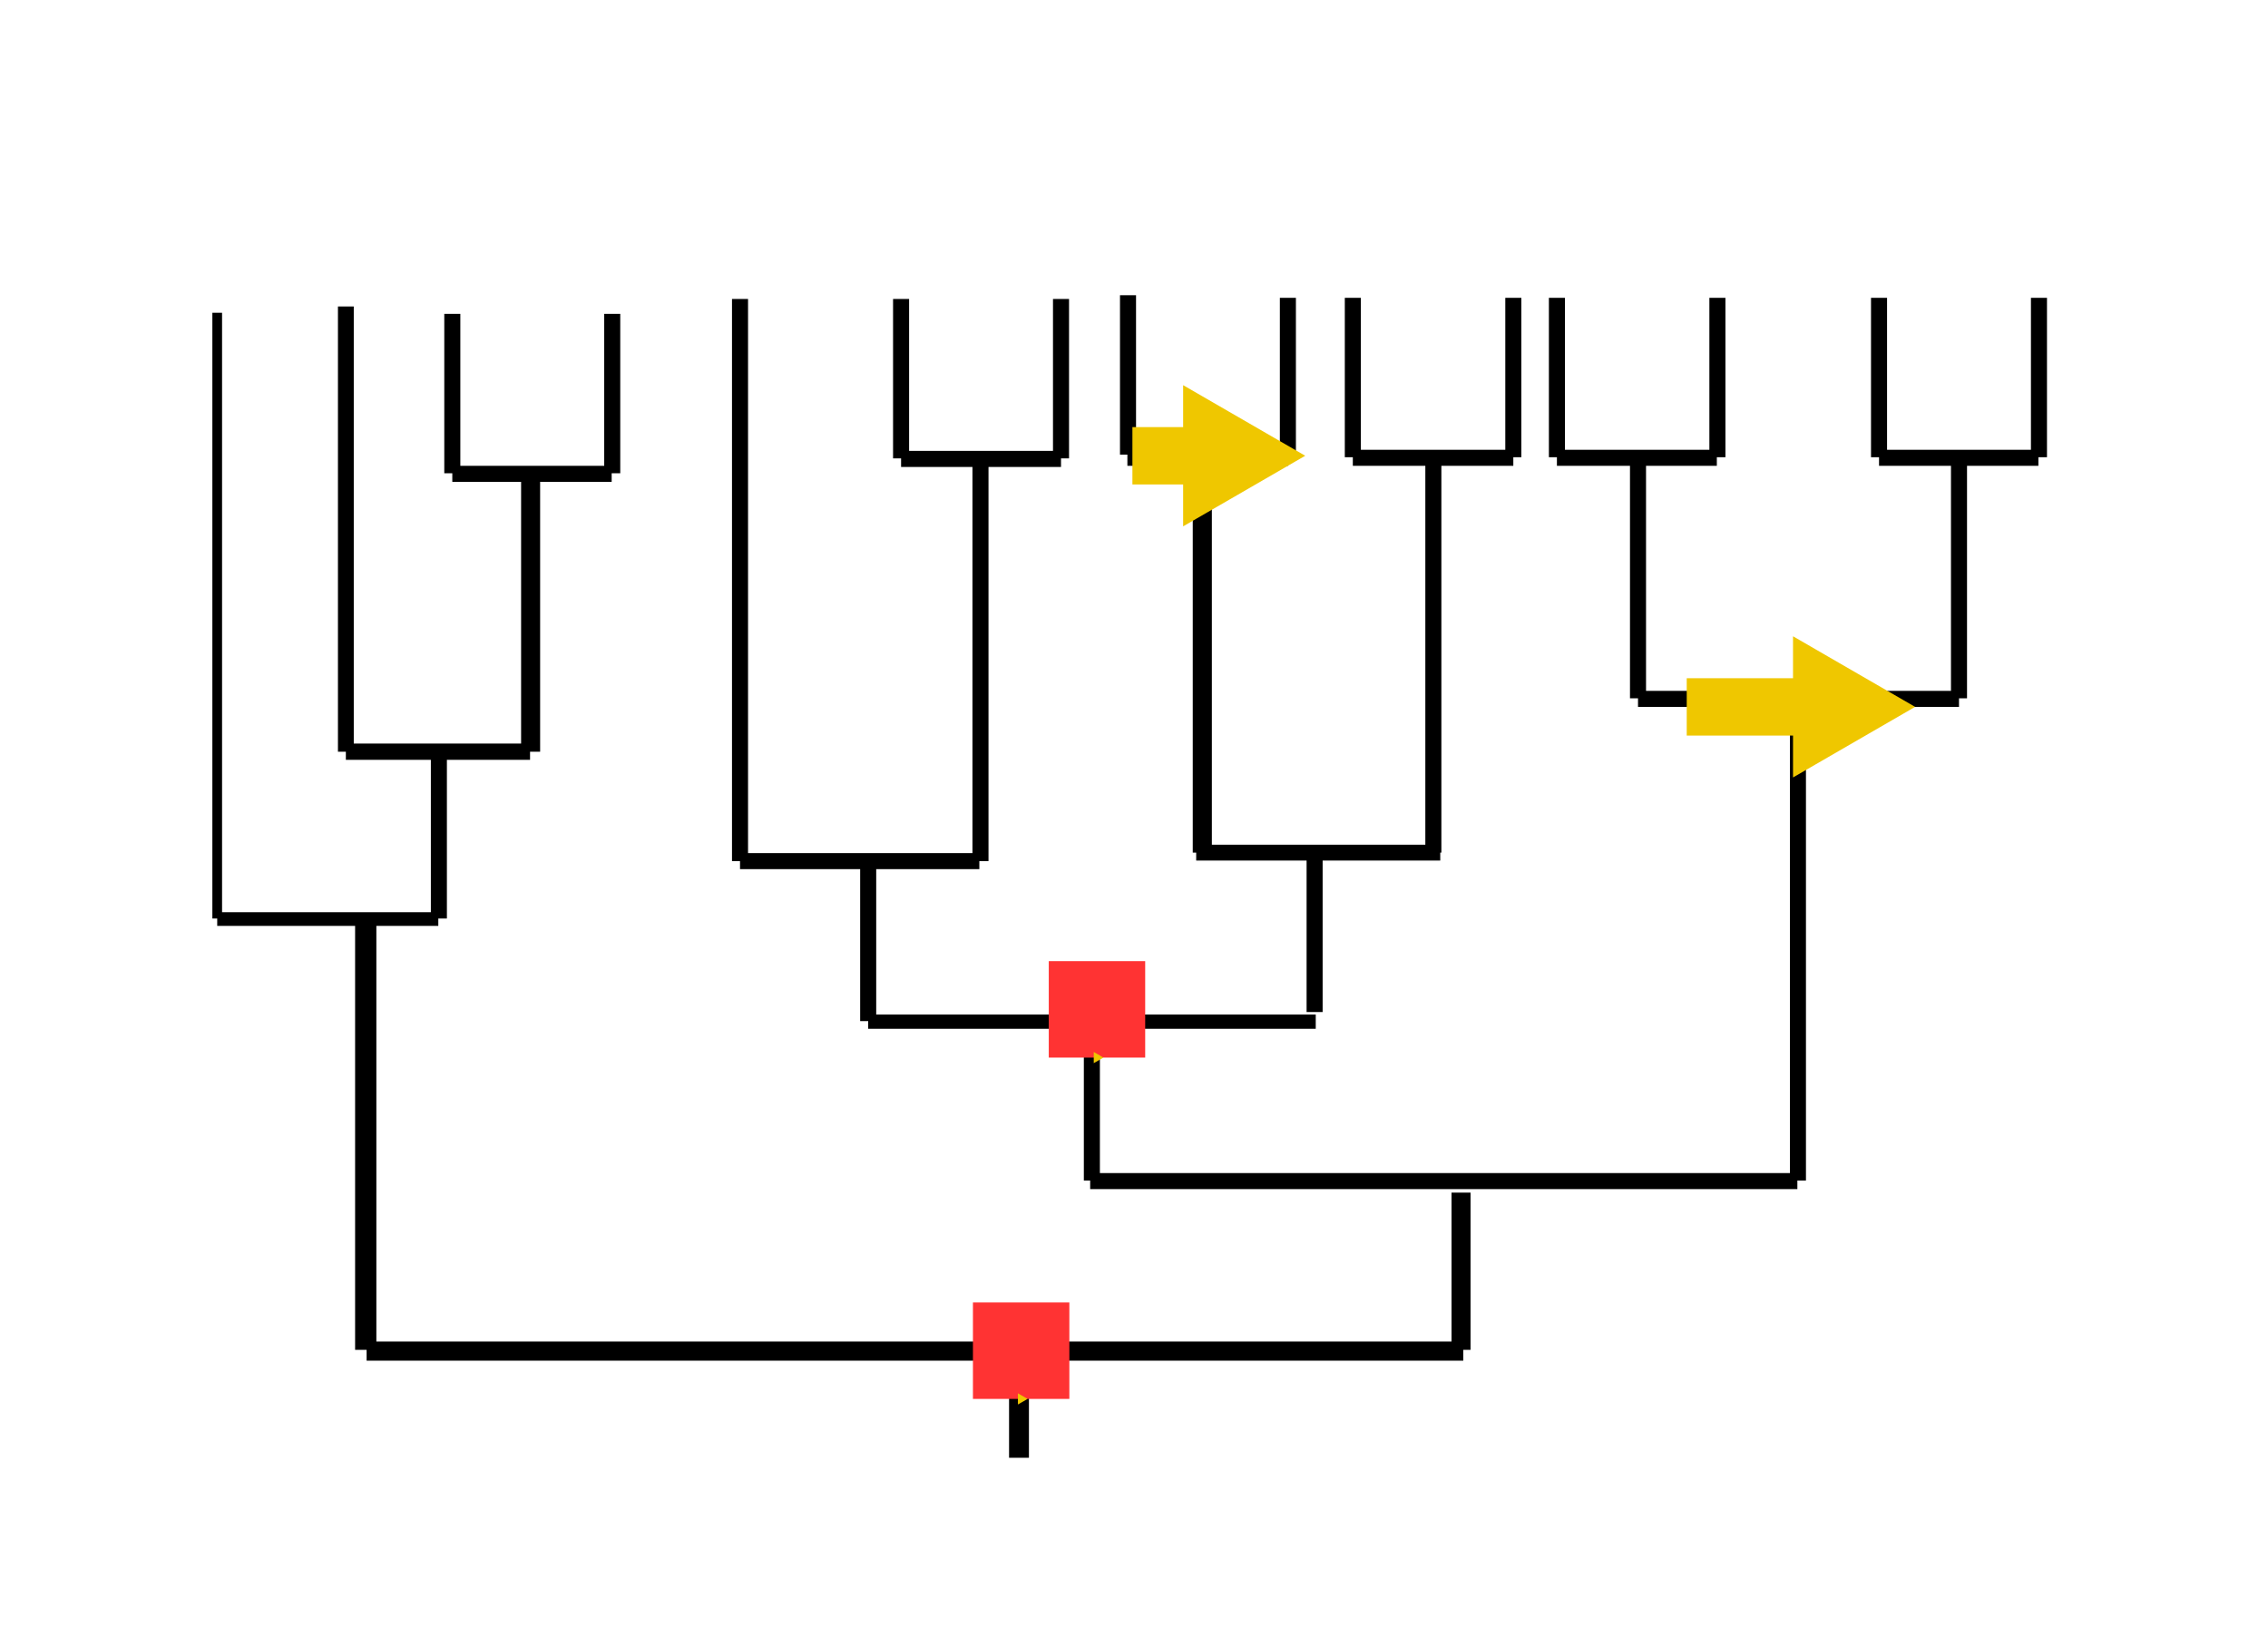
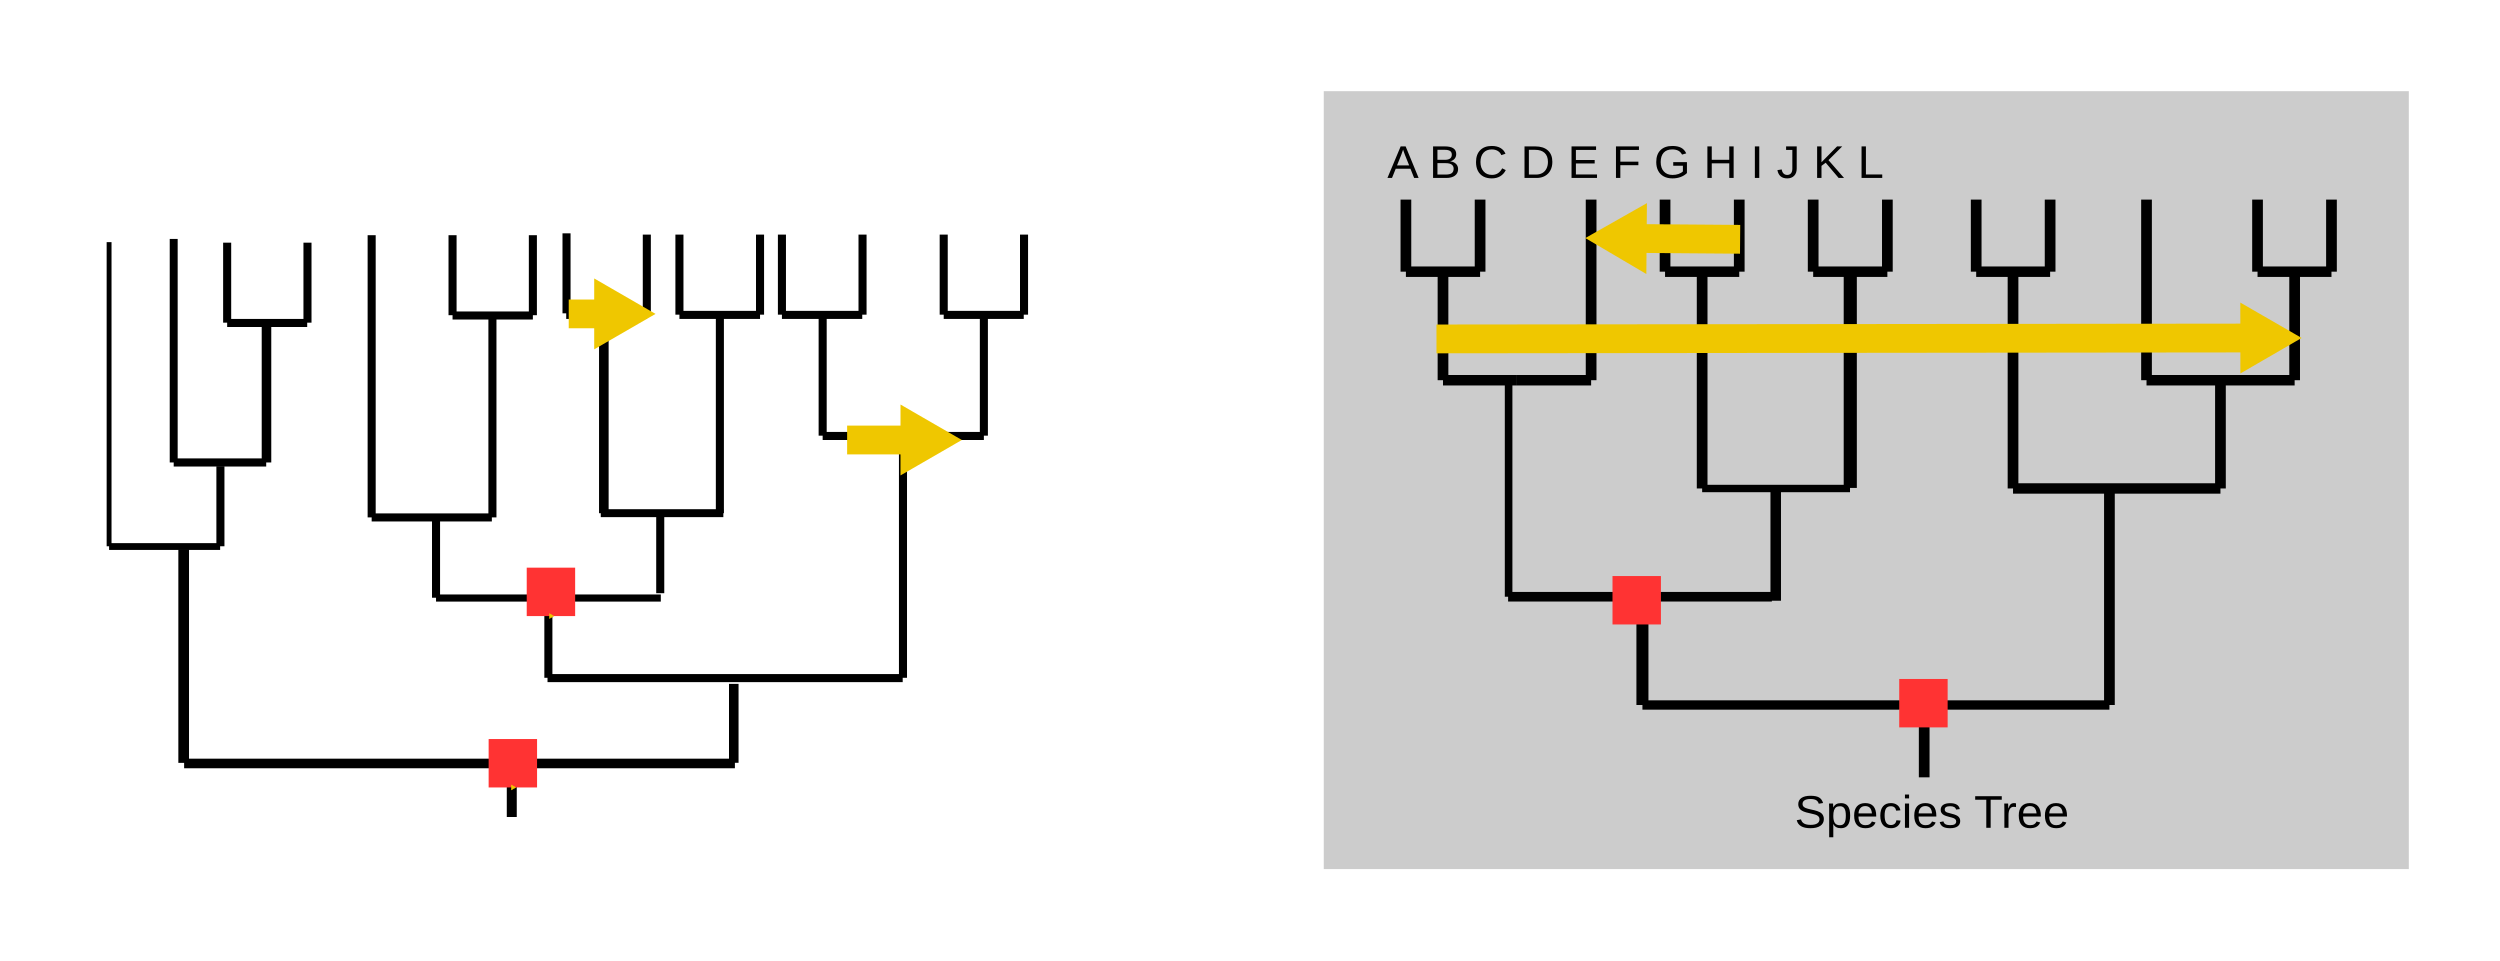
- <svg xmlns="http://www.w3.org/2000/svg" width="62.465mm" height="45.327mm" viewBox="0 0 221.333 160.609" id="svg8319" version="1.1">
+ <svg xmlns="http://www.w3.org/2000/svg" width="137.098mm" height="52.66mm" viewBox="0 0 485.781 186.591" id="svg8319" version="1.1">
  <defs id="defs8321">
    <clipPath clipPathUnits="userSpaceOnUse" id="clipPath3794-5">
      <path style="clip-rule:evenodd" d="m 0,-0.2 793.6,0 0,595.2 L 0,595 0,-0.2 Z" id="path3796-2" />
    </clipPath>
    <marker orient="auto" refY="0" refX="0" id="TriangleInSI" style="overflow:visible">
      <path id="path9201" d="m 5.77,0 -8.65,5 0,-10 8.65,5 z" style="fill:#efc700;fill-rule:evenodd;stroke:#efc700;stroke-width:1pt" transform="scale(-0.2,-0.2)" />
    </marker>
    <marker orient="auto" refY="0" refX="0" id="marker12871" style="overflow:visible">
      <path id="path12873" d="m 5.77,0 -8.65,5 0,-10 8.65,5 z" style="fill:#efc700;fill-rule:evenodd;stroke:#efc700;stroke-width:1pt" transform="scale(-0.2,-0.2)" />
    </marker>
    <marker orient="auto" refY="0" refX="0" id="marker12875" style="overflow:visible">
      <path id="path12877" d="m 5.77,0 -8.65,5 0,-10 8.65,5 z" style="fill:#efc700;fill-rule:evenodd;stroke:#efc700;stroke-width:1pt" transform="scale(-0.2,-0.2)" />
    </marker>
    <marker orient="auto" refY="0" refX="0" id="TriangleInSI-7" style="overflow:visible">
      <path id="path9201-5" d="m 5.77,0 -8.65,5 0,-10 8.65,5 z" style="fill:#efc700;fill-rule:evenodd;stroke:#efc700;stroke-width:1pt" transform="scale(-0.2,-0.2)" />
    </marker>
    <marker orient="auto" refY="0" refX="0" id="marker15101" style="overflow:visible">
      <path id="path15103" d="m 5.77,0 -8.65,5 0,-10 8.65,5 z" style="fill:#efc700;fill-rule:evenodd;stroke:#efc700;stroke-width:1pt" transform="scale(-0.2,-0.2)" />
    </marker>
+     <marker orient="auto" refY="0" refX="0" id="TriangleInSI-7-6" style="overflow:visible">
+       <path id="path9201-5-7" d="m 5.77,0 -8.65,5 0,-10 8.65,5 z" style="fill:#efc700;fill-rule:evenodd;stroke:#efc700;stroke-width:1pt" transform="scale(-0.2,-0.2)" />
+     </marker>
+     <marker orient="auto" refY="0" refX="0" id="TriangleInSI-7-6-3" style="overflow:visible">
+       <path id="path9201-5-7-5" d="m 5.77,0 -8.65,5 0,-10 8.65,5 z" style="fill:#efc700;fill-rule:evenodd;stroke:#efc700;stroke-width:1pt" transform="scale(-0.2,-0.2)" />
+     </marker>
  </defs>
-   <g id="layer1" transform="translate(69.74758,-105.3808)">
+   <g id="layer1" transform="translate(69.74758,-88.85183)">
    <g transform="matrix(0.555011,0,0,-0.555011,-177.4346,465.1553)" id="g3804-7" />
    <g transform="matrix(0.553456,0,0,-0.553456,269.4273,479.5709)" id="g4082-7-2">
      <text id="text4084-6-9" transform="matrix(1,0,0,-1,5.6,313.2)">
        <tspan y="0" id="tspan4086-4-77" x="0" style="font-variant:normal;font-weight:normal;font-size:18px;font-family:'Arial Black';-inkscape-font-specification:ArialMT;writing-mode:lr-tb;fill:#000000;fill-opacity:1;fill-rule:nonzero;stroke:none" />
      </text>
    </g>
    <g transform="matrix(0.4427648,0,0,0.4427648,120.8126,37.55176)" id="g5592-5-5">
      <g transform="translate(-27.45021,-36.18867)" id="g5592-5-2">
        <g transform="translate(2.122988,1.086459)" id="g5592-3">
          <g transform="matrix(1.25,0,0,-1.25,-240.9015,636.4246)" id="g4082-7-09">
            <text id="text4084-6-6" transform="matrix(1,0,0,-1,5.6,313.2)">
              <tspan y="0" id="tspan4086-4-0" x="0" style="font-variant:normal;font-weight:normal;font-size:18px;font-family:'Arial Black';-inkscape-font-specification:ArialMT;writing-mode:lr-tb;fill:#000000;fill-opacity:1;fill-rule:nonzero;stroke:none" />
            </text>
          </g>
          <g id="g11261-5">
            <g id="g4022-0-9" transform="matrix(1.25,0,0,-1.25,-240.9015,636.4246)">
              <path d="m 143.2,306 0,-28.1" style="fill:none;stroke:#000000;stroke-width:2.83;stroke-linecap:butt;stroke-linejoin:round;stroke-miterlimit:10;stroke-dasharray:none;stroke-opacity:1" id="path4024-6-21" />
            </g>
            <g id="g4026-6-0" transform="matrix(1.25,0,0,-1.25,-240.9015,636.4246)">
              <path d="m 171.5,306 0,-28.1" style="fill:none;stroke:#000000;stroke-width:2.83;stroke-linecap:butt;stroke-linejoin:round;stroke-miterlimit:10;stroke-dasharray:none;stroke-opacity:1" id="path4028-9-5" />
            </g>
            <g id="g4030-0-7" transform="matrix(1.25,0,0,-1.25,-240.9015,636.4246)">
              <path d="m 143.2,277.8 28.2,0" style="fill:none;stroke:#000000;stroke-width:2.83;stroke-linecap:butt;stroke-linejoin:round;stroke-miterlimit:10;stroke-dasharray:none;stroke-opacity:1" id="path4032-9-9" />
            </g>
            <g id="g4034-1-4" transform="matrix(1.25,0,0,-1.25,-240.9015,636.4246)">
              <path d="m 200,306 0,-28.1" style="fill:none;stroke:#000000;stroke-width:2.83;stroke-linecap:butt;stroke-linejoin:round;stroke-miterlimit:10;stroke-dasharray:none;stroke-opacity:1" id="path4036-3-2" />
            </g>
            <g id="g4038-3-8" transform="matrix(1.25,0,0,-1.25,-240.9015,636.4246)">
              <path d="m 228.2,306 0,-28.1" style="fill:none;stroke:#000000;stroke-width:2.83;stroke-linecap:butt;stroke-linejoin:round;stroke-miterlimit:10;stroke-dasharray:none;stroke-opacity:1" id="path4040-5-525" />
            </g>
            <g id="g4042-2-19" transform="matrix(1.25,0,0,-1.25,-240.9015,636.4246)">
              <path d="m 200,277.8 28.1,0" style="fill:none;stroke:#000000;stroke-width:2.83;stroke-linecap:butt;stroke-linejoin:round;stroke-miterlimit:10;stroke-dasharray:none;stroke-opacity:1" id="path4044-3-2" />
            </g>
            <g id="g4046-1-1" transform="matrix(1.25,0,0,-1.25,-236.3845,636.4246)">
              <path d="m 103.6,306 0,-28.1" style="fill:none;stroke:#000000;stroke-width:2.83;stroke-linecap:butt;stroke-linejoin:round;stroke-miterlimit:10;stroke-dasharray:none;stroke-opacity:1" id="path4048-1-7" />
            </g>
            <g id="g4050-6-3" transform="matrix(1.25,0,0,-1.25,-236.3845,636.4246)">
              <path d="m 131.9,306 0,-28.1" style="fill:none;stroke:#000000;stroke-width:2.83;stroke-linecap:butt;stroke-linejoin:round;stroke-miterlimit:10;stroke-dasharray:none;stroke-opacity:1" id="path4052-7-9" />
            </g>
            <g id="g4054-5-5" transform="matrix(1.25,0,0,-1.25,-236.3845,636.4246)">
              <path d="m 103.6,277.8 28.3,0" style="fill:none;stroke:#000000;stroke-width:2.83;stroke-linecap:butt;stroke-linejoin:round;stroke-miterlimit:10;stroke-dasharray:none;stroke-opacity:1" id="path4056-1-8" />
            </g>
            <g id="g4058-6-6" transform="matrix(1.25,0,0,-1.25,-240.9015,636.4246)">
              <path d="m 157.5,277.7 0,-42.3" style="fill:none;stroke:#000000;stroke-width:2.83;stroke-linecap:butt;stroke-linejoin:round;stroke-miterlimit:10;stroke-dasharray:none;stroke-opacity:1" id="path4060-9-2" />
            </g>
            <g id="g4062-8-1" transform="matrix(1.25,0,0,-1.25,-240.9015,636.4246)">
              <path d="m 214.1,277.7 0,-42.3" style="fill:none;stroke:#000000;stroke-width:2.83;stroke-linecap:butt;stroke-linejoin:round;stroke-miterlimit:10;stroke-dasharray:none;stroke-opacity:1" id="path4064-3-92" />
            </g>
            <g id="g4066-8-28" transform="matrix(1.25,0,0,-1.25,-240.9015,636.4246)">
              <path d="m 157.5,235.3 56.6,0" style="fill:none;stroke:#000000;stroke-width:2.83;stroke-linecap:butt;stroke-linejoin:round;stroke-miterlimit:10;stroke-dasharray:none;stroke-opacity:1" id="path4068-1-4" />
            </g>
            <g id="g4070-7-9" transform="matrix(1.25,0,0,-0.8810883,-234.434,559.6172)">
              <path d="m 75.5,307.3 0,-99.1" style="fill:none;stroke:#000000;stroke-width:3.371;stroke-linecap:butt;stroke-linejoin:round;stroke-miterlimit:10;stroke-dasharray:none;stroke-opacity:1" id="path4072-2-7" />
            </g>
            <g id="g4074-9-60" transform="matrix(1.25,0,0,-1.25,-236.3845,636.4246)">
              <path d="m 117.8,278.9 0,-70.7" style="fill:none;stroke:#000000;stroke-width:2.83;stroke-linecap:butt;stroke-linejoin:round;stroke-miterlimit:10;stroke-dasharray:none;stroke-opacity:1" id="path4076-9-9" />
            </g>
            <g id="g4078-3-4" transform="matrix(1.274753,0,0,-1.25,-237.6518,636.4246)">
              <path d="m 75.5,208.2 42.2,0" style="fill:none;stroke:#000000;stroke-width:2.802;stroke-linecap:butt;stroke-linejoin:round;stroke-miterlimit:10;stroke-dasharray:none;stroke-opacity:1" id="path4080-5-98" />
            </g>
            <flowRoot xml:space="preserve" id="flowRoot6806-8" style="font-style:normal;font-variant:normal;font-weight:bold;font-stretch:normal;font-size:12px;line-height:125%;font-family:Arial;-inkscape-font-specification:'Arial Bold';text-align:start;writing-mode:lr-tb;text-anchor:start;fill:#000000;fill-opacity:1;stroke:none" transform="matrix(2.258535,0,0,2.258535,-1190.418,132.9523)">
              <flowRegion id="flowRegion6808-18">
                <rect id="rect6810-3" width="196.918" height="16.158" x="364.643" y="38.791" style="text-align:start;text-anchor:start" />
              </flowRegion>
              <flowPara id="flowPara6812-5">H K A  L  D  F G E C F GA B   K  L</flowPara>
            </flowRoot>
            <g id="g4088-5-6" transform="matrix(1.25,0,0,-1.25,-240.9015,636.4246)">
              <path d="m 185.7,235.2 0,-84.8" style="fill:none;stroke:#000000;stroke-width:2.83;stroke-linecap:butt;stroke-linejoin:round;stroke-miterlimit:10;stroke-dasharray:none;stroke-opacity:1" id="path4090-7-6" />
            </g>
            <g id="g4092-4-4" transform="matrix(1.25,0,0,-1.25,-240.9015,636.4246)">
              <path d="m 61.2,180 0,-29.6" style="fill:none;stroke:#000000;stroke-width:2.83;stroke-linecap:butt;stroke-linejoin:round;stroke-miterlimit:10;stroke-dasharray:none;stroke-opacity:1" id="path4094-5-8" />
            </g>
            <g id="g4096-9-9" transform="matrix(1.25,0,0,-1.25,-240.9015,636.4246)">
              <path d="m 185.6,150.3 -124.7,0" style="fill:none;stroke:#000000;stroke-width:2.83;stroke-linecap:butt;stroke-linejoin:round;stroke-miterlimit:10;stroke-dasharray:none;stroke-opacity:1" id="path4098-8-4" />
            </g>
            <g id="g4100-0-18" transform="matrix(1.25,0,0,-1.25,-254.4528,638.4209)">
              <path d="m 38.4,307.4 0,-28.1" style="fill:none;stroke:#000000;stroke-width:2.83;stroke-linecap:butt;stroke-linejoin:round;stroke-miterlimit:10;stroke-dasharray:none;stroke-opacity:1" id="path4102-6-19" />
            </g>
            <g id="g4104-2-5" transform="matrix(1.25,0,0,-1.25,-254.4528,638.4209)">
              <path d="m 66.6,307.4 0,-28.1" style="fill:none;stroke:#000000;stroke-width:2.83;stroke-linecap:butt;stroke-linejoin:round;stroke-miterlimit:10;stroke-dasharray:none;stroke-opacity:1" id="path4106-5-5" />
            </g>
            <g id="g4108-7-2" transform="matrix(1.25,0,0,-1.25,-254.4528,638.4209)">
              <path d="m 38.4,279.2 28.2,0" style="fill:none;stroke:#000000;stroke-width:2.83;stroke-linecap:butt;stroke-linejoin:round;stroke-miterlimit:10;stroke-dasharray:none;stroke-opacity:1" id="path4110-5-6" />
            </g>
            <g id="g4112-2-0" transform="matrix(1.25,0,0,-1.25,-254.4528,638.4209)">
              <path d="m 10,307.4 0,-99.1" style="fill:none;stroke:#000000;stroke-width:2.83;stroke-linecap:butt;stroke-linejoin:round;stroke-miterlimit:10;stroke-dasharray:none;stroke-opacity:1" id="path4114-6-64" />
            </g>
            <g id="g4116-0-45" transform="matrix(1.25,0,0,-1.25,-254.4528,638.4209)">
              <path d="m 52.4,279.1 0,-70.8" style="fill:none;stroke:#000000;stroke-width:2.83;stroke-linecap:butt;stroke-linejoin:round;stroke-miterlimit:10;stroke-dasharray:none;stroke-opacity:1" id="path4118-5-3" />
            </g>
            <g id="g4120-3-3" transform="matrix(1.25,0,0,-1.25,-254.4528,638.4209)">
              <path d="m 10,208.3 42.2,0" style="fill:none;stroke:#000000;stroke-width:2.83;stroke-linecap:butt;stroke-linejoin:round;stroke-miterlimit:10;stroke-dasharray:none;stroke-opacity:1" id="path4122-2-7" />
            </g>
            <g id="g4124-3-2" transform="matrix(1.25,0,0,-1.25,-254.4528,638.4209)">
              <path d="m 32.6,208.3 0,-28.2" style="fill:none;stroke:#000000;stroke-width:2.83;stroke-linecap:butt;stroke-linejoin:round;stroke-miterlimit:10;stroke-dasharray:none;stroke-opacity:1" id="path4126-6-7" />
            </g>
            <g id="g4128-2-6" transform="matrix(1.25,0,0,-1.25,-234.0572,636.4246)">
              <path d="m 95,208.3 0,-28.2" style="fill:none;stroke:#000000;stroke-width:2.83;stroke-linecap:butt;stroke-linejoin:round;stroke-miterlimit:10;stroke-dasharray:none;stroke-opacity:1" id="path4130-6-2" />
            </g>
            <g id="g4132-5-50" transform="matrix(1.580862,0,0,-1.25,-265.2389,638.4209)">
              <path d="M 32.6,180 95,180" style="fill:none;stroke:#000000;stroke-width:2.516;stroke-linecap:butt;stroke-linejoin:round;stroke-miterlimit:10;stroke-dasharray:none;stroke-opacity:1" id="path4134-6-11" />
            </g>
            <g id="g4138-6-5" transform="matrix(1.25,0,0,-1.25,-254.4528,638.4209)">
              <path d="m 63.8,171.2 -8.5,0 0,17 17,0 0,-17 -8.5,0 z" style="fill:none;stroke:none" id="path4140-2-9" />
            </g>
            <g id="g4198-3-7" transform="matrix(1.25,0,0,-1.25,-240.9015,636.4246)">
              <path d="m 82.2,132.9 0,0 z" style="fill:none;stroke:#cccc00;stroke-width:2.83;stroke-linecap:butt;stroke-linejoin:round;stroke-miterlimit:10;stroke-dasharray:none;stroke-opacity:1" id="path4200-6-27" />
            </g>
            <g id="g4088-5-8-7" transform="matrix(-1.93838,0,0,-1.105287,35.50728,651.9792)">
              <path d="m 185.7,235.2 0,-84.8" style="fill:none;stroke:#000000;stroke-width:2.417;stroke-linecap:butt;stroke-linejoin:round;stroke-miterlimit:10;stroke-dasharray:none;stroke-opacity:1" id="path4090-7-2-8" />
            </g>
            <g id="g4092-4-3-1" transform="matrix(-1.643766,0,0,-1.170421,17.56531,661.7753)">
              <path d="m 61.2,180 0,-29.6" style="fill:none;stroke:#000000;stroke-width:2.55;stroke-linecap:butt;stroke-linejoin:round;stroke-miterlimit:10;stroke-dasharray:none;stroke-opacity:1" id="path4094-5-5-71" />
            </g>
            <g id="g4096-9-4-2" transform="matrix(-1.93838,0,0,-2.736294,35.50728,897.2826)">
              <path d="m 185.6,150.3 -124.7,0" style="fill:none;stroke:#000000;stroke-width:1.536;stroke-linecap:butt;stroke-linejoin:round;stroke-miterlimit:10;stroke-dasharray:none;stroke-opacity:1" id="path4098-8-0-47" />
            </g>
            <g id="g4128-2-3-5" transform="matrix(1.25,0,0,-0.8151509,-299.2128,656.3296)">
              <path d="m 95,208.3 0,-28.2" style="fill:none;stroke:#000000;stroke-width:3.504;stroke-linecap:butt;stroke-linejoin:round;stroke-miterlimit:10;stroke-dasharray:none;stroke-opacity:1" id="path4130-6-0-1" />
            </g>
            <flowRoot xml:space="preserve" id="flowRoot10498-71" style="font-style:normal;font-variant:normal;font-weight:bold;font-stretch:normal;font-size:12px;line-height:125%;font-family:Arial;-inkscape-font-specification:'Arial Bold';text-align:start;writing-mode:lr-tb;text-anchor:start;fill:#000000;fill-opacity:1;stroke:#efc700;stroke-width:4.588;stroke-linecap:round;stroke-linejoin:miter;stroke-miterlimit:4;stroke-dasharray:none;stroke-dashoffset:0;stroke-opacity:1" transform="matrix(2.258535,0,0,2.258535,-1057.259,159.2367)">
              <flowRegion id="flowRegion10500-73">
                <rect id="rect10502-9" width="12.857" height="11.071" x="447.5" y="84.862" />
              </flowRegion>
              <flowPara id="flowPara10504-3" style="font-size:8px;stroke:none">0.9</flowPara>
            </flowRoot>
            <flowRoot xml:space="preserve" id="flowRoot10498-5-66" style="font-style:normal;font-variant:normal;font-weight:bold;font-stretch:normal;font-size:12px;line-height:125%;font-family:Arial;-inkscape-font-specification:'Arial Bold';text-align:start;writing-mode:lr-tb;text-anchor:start;fill:#000000;fill-opacity:1;stroke:#efc700;stroke-width:4.588;stroke-linecap:round;stroke-linejoin:miter;stroke-miterlimit:4;stroke-dasharray:none;stroke-dashoffset:0;stroke-opacity:1" transform="matrix(2.258535,0,0,2.258535,-1231.908,296.2238)">
              <flowRegion id="flowRegion10500-6-7">
                <rect id="rect10502-2-3" width="12.857" height="11.071" x="447.5" y="84.862" />
              </flowRegion>
              <flowPara id="flowPara10504-1-3" style="font-size:8px;stroke:none">0.6</flowPara>
            </flowRoot>
            <flowRoot xml:space="preserve" id="flowRoot10498-5-6-2" style="font-style:normal;font-variant:normal;font-weight:bold;font-stretch:normal;font-size:12px;line-height:125%;font-family:Arial;-inkscape-font-specification:'Arial Bold';text-align:start;writing-mode:lr-tb;text-anchor:start;fill:#000000;fill-opacity:1;stroke:#efc700;stroke-width:4.588;stroke-linecap:round;stroke-linejoin:miter;stroke-miterlimit:4;stroke-dasharray:none;stroke-dashoffset:0;stroke-opacity:1" transform="matrix(2.258535,0,0,2.258535,-1204.58,226.0523)">
              <flowRegion id="flowRegion10500-6-1-9">
                <rect id="rect10502-2-0-3" width="12.857" height="11.071" x="447.5" y="84.862" />
              </flowRegion>
              <flowPara id="flowPara10504-1-1-5" style="font-size:8px;stroke:none">0.8</flowPara>
            </flowRoot>
            <flowRoot xml:space="preserve" id="flowRoot10498-4-0" style="font-style:normal;font-variant:normal;font-weight:bold;font-stretch:normal;font-size:12px;line-height:125%;font-family:Arial;-inkscape-font-specification:'Arial Bold';text-align:start;writing-mode:lr-tb;text-anchor:start;fill:#000000;fill-opacity:1;stroke:#efc700;stroke-width:4.588;stroke-linecap:round;stroke-linejoin:miter;stroke-miterlimit:4;stroke-dasharray:none;stroke-dashoffset:0;stroke-opacity:1" transform="matrix(2.258535,0,0,2.258535,-1165.765,192.1698)">
              <flowRegion id="flowRegion10500-1-8">
                <rect id="rect10502-7-49" width="12.857" height="11.071" x="447.5" y="84.862" />
              </flowRegion>
              <flowPara id="flowPara10504-6-2" style="font-size:8px;stroke:none">1.0</flowPara>
            </flowRoot>
            <flowRoot xml:space="preserve" id="flowRoot10498-40-1" style="font-style:normal;font-variant:normal;font-weight:bold;font-stretch:normal;font-size:12px;line-height:125%;font-family:Arial;-inkscape-font-specification:'Arial Bold';text-align:start;writing-mode:lr-tb;text-anchor:start;fill:#000000;fill-opacity:1;stroke:#efc700;stroke-width:4.588;stroke-linecap:round;stroke-linejoin:miter;stroke-miterlimit:4;stroke-dasharray:none;stroke-dashoffset:0;stroke-opacity:1" transform="matrix(2.258535,0,0,2.258535,-1255.139,193.3595)">
              <flowRegion id="flowRegion10500-0-6">
                <rect id="rect10502-5-04" width="12.857" height="11.071" x="447.5" y="84.862" />
              </flowRegion>
              <flowPara id="flowPara10504-7-62" style="font-size:8px;stroke:none">0.9</flowPara>
            </flowRoot>
            <g id="g4034-1-8-70" transform="matrix(1.25,0,0,-1.25,-555.3682,639.9537)">
              <path d="m 200,306 0,-28.1" style="fill:none;stroke:#000000;stroke-width:2.83;stroke-linecap:butt;stroke-linejoin:round;stroke-miterlimit:10;stroke-dasharray:none;stroke-opacity:1" id="path4036-3-1-9" />
            </g>
            <g id="g4038-3-6-4" transform="matrix(1.25,0,0,-1.25,-555.3682,639.9537)">
              <path d="m 228.2,306 0,-28.1" style="fill:none;stroke:#000000;stroke-width:2.83;stroke-linecap:butt;stroke-linejoin:round;stroke-miterlimit:10;stroke-dasharray:none;stroke-opacity:1" id="path4040-5-5-3" />
            </g>
            <g id="g4042-2-3-8" transform="matrix(1.25,0,0,-1.25,-555.3682,639.9537)">
              <path d="m 200,277.8 28.1,0" style="fill:none;stroke:#000000;stroke-width:2.83;stroke-linecap:butt;stroke-linejoin:round;stroke-miterlimit:10;stroke-dasharray:none;stroke-opacity:1" id="path4044-3-0-5" />
            </g>
            <flowRoot xml:space="preserve" id="flowRoot10498-5-5-3" style="font-style:normal;font-variant:normal;font-weight:bold;font-stretch:normal;font-size:12px;line-height:125%;font-family:Arial;-inkscape-font-specification:'Arial Bold';text-align:start;writing-mode:lr-tb;text-anchor:start;fill:#000000;fill-opacity:1;stroke:#efc700;stroke-width:4.588;stroke-linecap:round;stroke-linejoin:miter;stroke-miterlimit:4;stroke-dasharray:none;stroke-dashoffset:0;stroke-opacity:1" transform="matrix(2.258535,0,0,2.258535,-1329.606,107.4792)">
              <flowRegion id="flowRegion10500-6-0-1">
                <rect id="rect10502-2-9-66" width="12.857" height="11.071" x="447.5" y="84.862" />
              </flowRegion>
              <flowPara id="flowPara10504-1-9-8" style="font-size:8px;stroke:none">0.5</flowPara>
            </flowRoot>
            <g id="g4070-7-7-35" transform="matrix(0.9619963,0,0,-0.9900242,-401.461,560.0584)">
              <path d="m 75.5,307.3 0,-99.1" style="fill:none;stroke:#000000;stroke-width:3.625;stroke-linecap:butt;stroke-linejoin:round;stroke-miterlimit:10;stroke-dasharray:none;stroke-opacity:1" id="path4072-2-3-36" />
            </g>
            <g id="g4074-9-3-7" transform="matrix(1.25,0,0,-0.8887834,-435.3591,538.98)">
              <path d="m 117.8,278.9 0,-70.7" style="fill:none;stroke:#000000;stroke-width:3.356;stroke-linecap:butt;stroke-linejoin:round;stroke-miterlimit:10;stroke-dasharray:none;stroke-opacity:1" id="path4076-9-2-2" />
            </g>
            <g id="g4078-3-2-1" transform="matrix(0.9619963,0,0,-0.9832485,-401.461,558.6476)">
              <path d="m 75.5,208.2 42.2,0" style="fill:none;stroke:#000000;stroke-width:3.637;stroke-linecap:butt;stroke-linejoin:round;stroke-miterlimit:10;stroke-dasharray:none;stroke-opacity:1" id="path4080-5-0-24" />
            </g>
            <g id="g4034-1-8-9-16" transform="matrix(1.734229,0,0,-4.749732,-704.0314,1710.639)">
              <path d="m 200,306 0,-28.1" style="fill:none;stroke:#000000;stroke-width:1.233;stroke-linecap:butt;stroke-linejoin:round;stroke-miterlimit:10;stroke-dasharray:none;stroke-opacity:1" id="path4036-3-1-7-64" />
            </g>
            <g id="g4038-3-6-5-0" transform="matrix(1.25,0,0,-1.25,-593.5789,738.0631)">
              <path d="m 228.2,306 0,-28.1" style="fill:none;stroke:#000000;stroke-width:2.83;stroke-linecap:butt;stroke-linejoin:round;stroke-miterlimit:10;stroke-dasharray:none;stroke-opacity:1" id="path4040-5-5-69-4" />
            </g>
            <g id="g4042-2-3-4-4" transform="matrix(1.734229,0,0,-1.25,-704.0314,738.0631)">
              <path d="m 200,277.8 28.1,0" style="fill:none;stroke:#000000;stroke-width:2.403;stroke-linecap:butt;stroke-linejoin:round;stroke-miterlimit:10;stroke-dasharray:none;stroke-opacity:1" id="path4044-3-0-1-4" />
            </g>
            <flowRoot xml:space="preserve" id="flowRoot10498-40-3-0" style="font-style:normal;font-variant:normal;font-weight:bold;font-stretch:normal;font-size:12px;line-height:125%;font-family:Arial;-inkscape-font-specification:'Arial Bold';text-align:start;writing-mode:lr-tb;text-anchor:start;fill:#000000;fill-opacity:1;stroke:#efc700;stroke-width:4.588;stroke-linecap:round;stroke-linejoin:miter;stroke-miterlimit:4;stroke-dasharray:none;stroke-dashoffset:0;stroke-opacity:1" transform="matrix(2.258535,0,0,2.258535,-1370.841,206.5963)">
              <flowRegion id="flowRegion10500-0-0-8">
                <rect id="rect10502-5-0-1" width="12.857" height="11.071" x="447.5" y="84.862" />
              </flowRegion>
              <flowPara id="flowPara10504-7-2-3" style="font-size:8px;stroke:none">0.9</flowPara>
            </flowRoot>
            <g transform="matrix(1.25,0,0,-1.25,-285.9347,635.8542)" id="g29806-7">
              <path id="path29808-7" style="fill:none;stroke:#000000;stroke-width:2.83;stroke-linecap:butt;stroke-linejoin:round;stroke-miterlimit:10;stroke-dasharray:none;stroke-opacity:1" d="m 103.6,306 0,-28.1" />
            </g>
            <g transform="matrix(1.25,0,0,-1.25,-286.0722,636.4246)" id="g29810-6">
              <path id="path29812-7" style="fill:none;stroke:#000000;stroke-width:2.83;stroke-linecap:butt;stroke-linejoin:round;stroke-miterlimit:10;stroke-dasharray:none;stroke-opacity:1" d="m 131.9,306 0,-28.1" />
            </g>
            <g transform="matrix(1.25,0,0,-1.25,-286.0722,636.4246)" id="g29814-3">
              <path id="path29816-9" style="fill:none;stroke:#000000;stroke-width:2.83;stroke-linecap:butt;stroke-linejoin:round;stroke-miterlimit:10;stroke-dasharray:none;stroke-opacity:1" d="m 103.6,277.8 28.3,0" />
            </g>
+             <g transform="matrix(0.552171,0,0,0.5521711,454.4409,943.6116)" id="g5592-5-5-3">
+               <g id="g5502" transform="matrix(2.823169,0,0,-2.823169,1337.638,1291.473)">
+                 <g id="g5504">
+                   <g transform="translate(-10.50559,-14.5462)" id="g7222">
+                     <rect style="fill:#cccccc;fill-opacity:1;stroke:none" id="rect7220" width="305.47" height="219.001" x="-641.988" y="-954.807" transform="scale(1,-1)" />
+                     <g transform="matrix(0.7354524,0,0,0.7171314,-687.0437,538.2497)" id="g6816">
+                       <g style="fill:#000000;stroke:none" id="g5518">
+                         <text style="fill:#000000;stroke:none" transform="scale(1,-1)" id="text5520" x="85.603" y="-546.8">
+                           <tspan style="font-variant:normal;font-weight:normal;font-size:18px;font-family:'Liberation Sans';-inkscape-font-specification:LiberationSans;writing-mode:lr-tb;fill:#000000;fill-opacity:1;fill-rule:nonzero;stroke:none" x="85.603 96.601 116.725 128.713 158.899 171.805 186.853 199.849 209.911 221.899 241.933 253.021 268.069 282.055 302.179 315.085 335.209 340.195 370.381 379.381 409.477 421.465 441.589" y="-546.8" id="tspan5522">A B C D E F G H I J K L</tspan>
+                         </text>
+                       </g>
+                       <g style="fill:#000000;stroke:none" id="g5622" transform="translate(-275.7972,0)">
+                         <text style="fill:#000000;stroke:none" transform="matrix(1,0,0,-1,517.3,291.7)" id="text5624">
+                           <tspan style="font-variant:normal;font-weight:normal;font-size:18px;font-family:'Liberation Sans';-inkscape-font-specification:LiberationSans;writing-mode:lr-tb;fill:#000000;fill-opacity:1;fill-rule:nonzero;stroke:none" x="0 11.988 21.996 31.896 40.986 44.892 54.9 63.9 68.508 78.912 84.906 94.806" y="0" id="tspan5626">Species Tree</tspan>
+                         </text>
+                       </g>
+                       <g style="fill:#000000;stroke:#000000;stroke-width:1.449" id="g5628" transform="translate(-275.7972,0)">
+                         <path d="m 368.5,538.3 0,-28.3" style="fill:#000000;stroke:#000000;stroke-width:4.101;stroke-linecap:butt;stroke-linejoin:round;stroke-miterlimit:10;stroke-dasharray:none;stroke-opacity:1" id="path5630" />
+                       </g>
+                       <g style="fill:#000000;stroke:#000000;stroke-width:1.449" id="g5632" transform="translate(-275.7972,0)">
+                         <path d="m 396.9,538.3 0,-28.3" style="fill:#000000;stroke:#000000;stroke-width:4.101;stroke-linecap:butt;stroke-linejoin:round;stroke-miterlimit:10;stroke-dasharray:none;stroke-opacity:1" id="path5634" />
+                       </g>
+                       <g style="fill:#000000;stroke:#000000;stroke-width:1.449" id="g5636" transform="translate(-275.7972,0)">
+                         <path d="m 368.5,510 28.4,0" style="fill:#000000;stroke:#000000;stroke-width:4.101;stroke-linecap:butt;stroke-linejoin:round;stroke-miterlimit:10;stroke-dasharray:none;stroke-opacity:1" id="path5638" />
+                       </g>
+                       <g style="fill:#000000;stroke:#000000;stroke-width:1.449" id="g5640" transform="translate(-275.7972,0)">
+                         <path d="m 467.7,538.3 0,-28.3" style="fill:#000000;stroke:#000000;stroke-width:4.101;stroke-linecap:butt;stroke-linejoin:round;stroke-miterlimit:10;stroke-dasharray:none;stroke-opacity:1" id="path5642" />
+                       </g>
+                       <g style="fill:#000000;stroke:#000000;stroke-width:1.449" id="g5644" transform="translate(-275.7972,0)">
+                         <path d="m 496.1,538.3 0,-28.3" style="fill:#000000;stroke:#000000;stroke-width:4.101;stroke-linecap:butt;stroke-linejoin:round;stroke-miterlimit:10;stroke-dasharray:none;stroke-opacity:1" id="path5646" />
+                       </g>
+                       <g style="fill:#000000;stroke:#000000;stroke-width:1.449" id="g5648" transform="translate(-275.7972,0)">
+                         <path d="m 467.7,510 28.4,0" style="fill:#000000;stroke:#000000;stroke-width:4.101;stroke-linecap:butt;stroke-linejoin:round;stroke-miterlimit:10;stroke-dasharray:none;stroke-opacity:1" id="path5650" />
+                       </g>
+                       <g style="fill:#000000;stroke:#000000;stroke-width:1.449" id="g5652" transform="translate(-275.7972,0)">
+                         <path d="m 524.4,538.3 0,-28.3" style="fill:#000000;stroke:#000000;stroke-width:4.101;stroke-linecap:butt;stroke-linejoin:round;stroke-miterlimit:10;stroke-dasharray:none;stroke-opacity:1" id="path5654" />
+                       </g>
+                       <g style="fill:#000000;stroke:#000000;stroke-width:1.449" id="g5656" transform="translate(-275.7972,0)">
+                         <path d="m 552.8,538.3 0,-28.3" style="fill:#000000;stroke:#000000;stroke-width:4.101;stroke-linecap:butt;stroke-linejoin:round;stroke-miterlimit:10;stroke-dasharray:none;stroke-opacity:1" id="path5658" />
+                       </g>
+                       <g style="fill:#000000;stroke:#000000;stroke-width:1.449" id="g5660" transform="translate(-275.7972,0)">
+                         <path d="m 524.4,510 28.4,0" style="fill:#000000;stroke:#000000;stroke-width:4.101;stroke-linecap:butt;stroke-linejoin:round;stroke-miterlimit:10;stroke-dasharray:none;stroke-opacity:1" id="path5662" />
+                       </g>
+                       <g style="fill:#000000;stroke:#000000;stroke-width:1.449" id="g5664" transform="translate(-275.7972,0)">
+                         <path d="m 382.7,510 0,-42.6" style="fill:#000000;stroke:#000000;stroke-width:4.101;stroke-linecap:butt;stroke-linejoin:round;stroke-miterlimit:10;stroke-dasharray:none;stroke-opacity:1" id="path5666" />
+                       </g>
+                       <g style="fill:#000000;stroke:#000000;stroke-width:1.449" id="g5668" transform="translate(-275.7972,0)">
+                         <path d="m 439.4,538.3 0,-70.9" style="fill:#000000;stroke:#000000;stroke-width:4.101;stroke-linecap:butt;stroke-linejoin:round;stroke-miterlimit:10;stroke-dasharray:none;stroke-opacity:1" id="path5670" />
+                       </g>
+                       <g style="fill:#000000;stroke:#000000;stroke-width:1.449" id="g5672" transform="translate(-275.7972,0)">
+                         <path d="m 382.7,467.4 28.3,0" style="fill:#000000;stroke:#000000;stroke-width:4.101;stroke-linecap:butt;stroke-linejoin:round;stroke-miterlimit:10;stroke-dasharray:none;stroke-opacity:1" id="path5674" />
+                       </g>
+                       <g style="fill:#000000;stroke:#000000;stroke-width:1.449" id="g5676" transform="translate(-275.7972,0)">
+                         <path d="m 411,467.4 28.4,0" style="fill:#000000;stroke:#000000;stroke-width:4.101;stroke-linecap:butt;stroke-linejoin:round;stroke-miterlimit:10;stroke-dasharray:none;stroke-opacity:1" id="path5678" />
+                       </g>
+                       <g style="fill:#000000;stroke:#000000;stroke-width:1.449" id="g5684" transform="translate(-275.7972,0)">
+                         <path d="m 481.9,510 0,-85.1" style="fill:#000000;stroke:#000000;stroke-width:4.101;stroke-linecap:butt;stroke-linejoin:round;stroke-miterlimit:10;stroke-dasharray:none;stroke-opacity:1" id="path5686" />
+                       </g>
+                       <g style="fill:#000000;stroke:#000000;stroke-width:1.027" id="g5692" transform="matrix(-1.992867,0,0,1,1166.466,0)">
+                         <path d="m 453.5,424.9 28.4,0" style="fill:#000000;stroke:#000000;stroke-width:2.905;stroke-linecap:butt;stroke-linejoin:round;stroke-miterlimit:10;stroke-dasharray:none;stroke-opacity:1" id="path5694" />
+                       </g>
+                       <g style="fill:#000000;stroke:#000000;stroke-width:1.027" id="g5696" transform="matrix(1,0,0,1.991286,-321.4834,-379.0676)">
+                         <path d="m 453.5,424.9 0,-42.5" style="fill:#000000;stroke:#000000;stroke-width:2.906;stroke-linecap:butt;stroke-linejoin:round;stroke-miterlimit:10;stroke-dasharray:none;stroke-opacity:1" id="path5698" />
+                       </g>
+                       <g style="fill:#000000;stroke:#000000;stroke-width:1.777" id="g5700" transform="matrix(1,0,0,0.6651992,-275.7972,170.7484)">
+                         <path d="m 538.6,510 0,-127.6" style="fill:#000000;stroke:#000000;stroke-width:5.028;stroke-linecap:butt;stroke-linejoin:round;stroke-miterlimit:10;stroke-dasharray:none;stroke-opacity:1" id="path5702" />
+                       </g>
+                       <g style="fill:#000000;stroke:#000000;stroke-width:1.33" id="g5704" transform="matrix(1.186433,0,0,1,-406.2227,0)">
+                         <path d="m 453.5,382.4 85.1,0" style="fill:#000000;stroke:#000000;stroke-width:3.765;stroke-linecap:butt;stroke-linejoin:round;stroke-miterlimit:10;stroke-dasharray:none;stroke-opacity:1" id="path5706" />
+                       </g>
+                       <g style="fill:#000000;stroke:#000000;stroke-width:1.449" id="g5708" transform="translate(-275.7972,0)">
+                         <path d="m 722.8,538.3 0,-28.3" style="fill:#000000;stroke:#000000;stroke-width:4.101;stroke-linecap:butt;stroke-linejoin:round;stroke-miterlimit:10;stroke-dasharray:none;stroke-opacity:1" id="path5710" />
+                       </g>
+                       <g style="fill:#000000;stroke:#000000;stroke-width:1.449" id="g5712" transform="translate(-275.7972,0)">
+                         <path d="m 694.5,538.3 0,-28.3" style="fill:#000000;stroke:#000000;stroke-width:4.101;stroke-linecap:butt;stroke-linejoin:round;stroke-miterlimit:10;stroke-dasharray:none;stroke-opacity:1" id="path5714" />
+                       </g>
+                       <g style="fill:#000000;stroke:#000000;stroke-width:1.449" id="g5716" transform="translate(-275.7972,0)">
+                         <path d="m 722.8,510 -28.3,0" style="fill:#000000;stroke:#000000;stroke-width:4.101;stroke-linecap:butt;stroke-linejoin:round;stroke-miterlimit:10;stroke-dasharray:none;stroke-opacity:1" id="path5718" />
+                       </g>
+                       <g style="fill:#000000;stroke:#000000;stroke-width:1.449" id="g5720" transform="translate(-275.7972,0)">
+                         <path d="m 615.1,538.3 0,-28.3" style="fill:#000000;stroke:#000000;stroke-width:4.101;stroke-linecap:butt;stroke-linejoin:round;stroke-miterlimit:10;stroke-dasharray:none;stroke-opacity:1" id="path5722" />
+                       </g>
+                       <g style="fill:#000000;stroke:#000000;stroke-width:1.449" id="g5724" transform="translate(-275.7972,0)">
+                         <path d="m 586.8,538.3 0,-28.3" style="fill:#000000;stroke:#000000;stroke-width:4.101;stroke-linecap:butt;stroke-linejoin:round;stroke-miterlimit:10;stroke-dasharray:none;stroke-opacity:1" id="path5726" />
+                       </g>
+                       <g style="fill:#000000;stroke:#000000;stroke-width:1.449" id="g5728" transform="translate(-275.7972,0)">
+                         <path d="m 615.1,510 -28.3,0" style="fill:#000000;stroke:#000000;stroke-width:4.101;stroke-linecap:butt;stroke-linejoin:round;stroke-miterlimit:10;stroke-dasharray:none;stroke-opacity:1" id="path5730" />
+                       </g>
+                       <g style="fill:#000000;stroke:#000000;stroke-width:1.449" id="g5732" transform="translate(-275.7972,0)">
+                         <path d="m 708.7,510 0,-42.6" style="fill:#000000;stroke:#000000;stroke-width:4.101;stroke-linecap:butt;stroke-linejoin:round;stroke-miterlimit:10;stroke-dasharray:none;stroke-opacity:1" id="path5734" />
+                       </g>
+                       <g style="fill:#000000;stroke:#000000;stroke-width:1.449" id="g5736" transform="translate(-275.7972,0)">
+                         <path d="m 652,538.3 0,-70.9" style="fill:#000000;stroke:#000000;stroke-width:4.101;stroke-linecap:butt;stroke-linejoin:round;stroke-miterlimit:10;stroke-dasharray:none;stroke-opacity:1" id="path5738" />
+                       </g>
+                       <g style="fill:#000000;stroke:#000000;stroke-width:1.449" id="g5740" transform="translate(-275.7972,0)">
+                         <path d="m 708.7,467.4 -56.7,0" style="fill:#000000;stroke:#000000;stroke-width:4.101;stroke-linecap:butt;stroke-linejoin:round;stroke-miterlimit:10;stroke-dasharray:none;stroke-opacity:1" id="path5742" />
+                       </g>
+                       <g style="fill:#000000;stroke:#000000;stroke-width:1.449" id="g5744" transform="translate(-275.7972,0)">
+                         <path d="m 680.3,467.4 0,-42.5" style="fill:#000000;stroke:#000000;stroke-width:4.101;stroke-linecap:butt;stroke-linejoin:round;stroke-miterlimit:10;stroke-dasharray:none;stroke-opacity:1" id="path5746" />
+                       </g>
+                       <g style="fill:#000000;stroke:#000000;stroke-width:1.449" id="g5748" transform="translate(-275.7972,0)">
+                         <path d="m 600.9,510 0,-85.1" style="fill:#000000;stroke:#000000;stroke-width:4.101;stroke-linecap:butt;stroke-linejoin:round;stroke-miterlimit:10;stroke-dasharray:none;stroke-opacity:1" id="path5750" />
+                       </g>
+                       <g style="fill:#000000;stroke:#000000;stroke-width:1.449" id="g5752" transform="translate(-275.7972,0)">
+                         <path d="m 680.3,424.9 -79.4,0" style="fill:#000000;stroke:#000000;stroke-width:4.101;stroke-linecap:butt;stroke-linejoin:round;stroke-miterlimit:10;stroke-dasharray:none;stroke-opacity:1" id="path5754" />
+                       </g>
+                       <g style="fill:#000000;stroke:#000000;stroke-width:1.29" id="g5756" transform="matrix(1.261539,0,0,1,-442.6065,0)">
+                         <path d="m 496.1,382.4 0,-42.5" style="fill:#000000;stroke:#000000;stroke-width:3.651;stroke-linecap:butt;stroke-linejoin:round;stroke-miterlimit:10;stroke-dasharray:none;stroke-opacity:1" id="path5758" />
+                       </g>
+                       <g style="fill:#000000;stroke:#000000;stroke-width:1.449" id="g5760" transform="translate(-275.7972,0)">
+                         <path d="m 637.8,424.9 0,-85" style="fill:#000000;stroke:#000000;stroke-width:4.101;stroke-linecap:butt;stroke-linejoin:round;stroke-miterlimit:10;stroke-dasharray:none;stroke-opacity:1" id="path5762" />
+                       </g>
+                       <g style="fill:#000000;stroke:#000000;stroke-width:1.29" id="g5764" transform="matrix(1.261539,0,0,1,-442.6065,0)">
+                         <path d="m 496.1,339.9 141.7,0" style="fill:#000000;stroke:#000000;stroke-width:3.651;stroke-linecap:butt;stroke-linejoin:round;stroke-miterlimit:10;stroke-dasharray:none;stroke-opacity:1" id="path5766" />
+                       </g>
+                       <g style="fill:#000000;stroke:#000000;stroke-width:1.449" id="g5768" transform="translate(-275.7972,0)">
+                         <path d="m 566.9,339.9 0,-28.4" style="fill:#000000;stroke:#000000;stroke-width:4.101;stroke-linecap:butt;stroke-linejoin:round;stroke-miterlimit:10;stroke-dasharray:none;stroke-opacity:1" id="path5770" />
+                       </g>
+                       <g id="g14711" style="fill:#000000;stroke:#000000;stroke-width:1.423" transform="matrix(1,0,0,1.036714,-219.2334,-15.5999)">
+                         <path id="path14713" style="fill:#000000;stroke:#000000;stroke-width:4.028;stroke-linecap:butt;stroke-linejoin:round;stroke-miterlimit:10;stroke-dasharray:none;stroke-opacity:1" d="m 453.5,424.9 0,-42.5" />
+                       </g>
+                     </g>
+                   </g>
+                   <path id="path4136-7-5-3" style="fill:#ff3333;fill-opacity:1;fill-rule:evenodd;stroke:none" d="m -483.673,761.15 -6.816,0 0,13.632 13.632,0 0,-13.632 -6.816,0 z" />
+                   <path id="path4136-7-5-5-3" style="fill:#ff3333;fill-opacity:1;fill-rule:evenodd;stroke:none" d="m -564.393,790.127 -6.816,0 0,13.632 13.632,0 0,-13.632 -6.816,0 z" />
+                 </g>
+               </g>
+             </g>
          </g>
        </g>
-         <path id="path4136-7-5-5" style="fill:#ff3333;fill-opacity:1;fill-rule:evenodd;stroke:none;marker-start:url(#TriangleInSI-7);marker-end:" d="m -161.152,422.425 -10.625,0 0,-21.25 21.25,0 0,21.25 -10.625,0 z" />
-         <path id="path4136-7-5-0-3" style="fill:#ff3333;fill-opacity:1;fill-rule:evenodd;stroke:none;marker-start:url(#TriangleInSI-7);marker-end:" d="m -177.866,497.636 -10.625,0 0,-21.25 21.25,0 0,21.25 -10.625,0 z" />
-         <path style="fill:none;stroke:#efc700;stroke-width:12.636;stroke-linecap:butt;stroke-linejoin:miter;stroke-miterlimit:4;stroke-dasharray:none;stroke-opacity:1;marker-start:url(#TriangleInSI-7);marker-end:" d="m -133.2,289.81 c -19.859,0 -20.143,0 -20.143,0" id="path30481-0" />
+         <path id="path4136-7-5-5" style="fill:#ff3333;fill-opacity:1;fill-rule:evenodd;stroke:none;marker-start:url(#TriangleInSI-7)" d="m -161.152,422.425 -10.625,0 0,-21.25 21.25,0 0,21.25 -10.625,0 z" />
+         <path id="path4136-7-5-0-3" style="fill:#ff3333;fill-opacity:1;fill-rule:evenodd;stroke:none;marker-start:url(#TriangleInSI-7)" d="m -177.866,497.636 -10.625,0 0,-21.25 21.25,0 0,21.25 -10.625,0 z" />
+         <path style="fill:none;stroke:#efc700;stroke-width:12.636;stroke-linecap:butt;stroke-linejoin:miter;stroke-miterlimit:4;stroke-dasharray:none;stroke-opacity:1;marker-start:url(#TriangleInSI-7)" d="m -133.2,289.81 c -19.859,0 -20.143,0 -20.143,0" id="path30481-0" />
+         <path style="fill:none;stroke:#efc700;stroke-width:12.636;stroke-linecap:butt;stroke-linejoin:miter;stroke-miterlimit:4;stroke-dasharray:none;stroke-opacity:1;marker-start:url(#TriangleInSI-7-6)" d="m 310.743,256.674 49.988,0.403" id="path30481-0-5" />
+         <path style="fill:none;stroke:#efc700;stroke-width:12.636;stroke-linecap:butt;stroke-linejoin:miter;stroke-miterlimit:4;stroke-dasharray:none;stroke-opacity:1;marker-start:url(#TriangleInSI-7-6-3)" d="m 589.224,300.387 -361.747,0.403" id="path30481-0-5-6" />
      </g>
-       <path id="path6882-2-5" d="m -26.225,308.955 c -31.935,0 -32.391,0 -32.391,0" style="fill:none;stroke:#efc700;stroke-width:12.636;stroke-linecap:butt;stroke-linejoin:miter;stroke-miterlimit:4;stroke-dasharray:none;stroke-opacity:1;marker-start:url(#TriangleInSI-7);marker-end:" />
+       <path id="path6882-2-5" d="m -26.225,308.955 c -31.935,0 -32.391,0 -32.391,0" style="fill:none;stroke:#efc700;stroke-width:12.636;stroke-linecap:butt;stroke-linejoin:miter;stroke-miterlimit:4;stroke-dasharray:none;stroke-opacity:1;marker-start:url(#TriangleInSI-7)" />
    </g>
  </g>
</svg>
